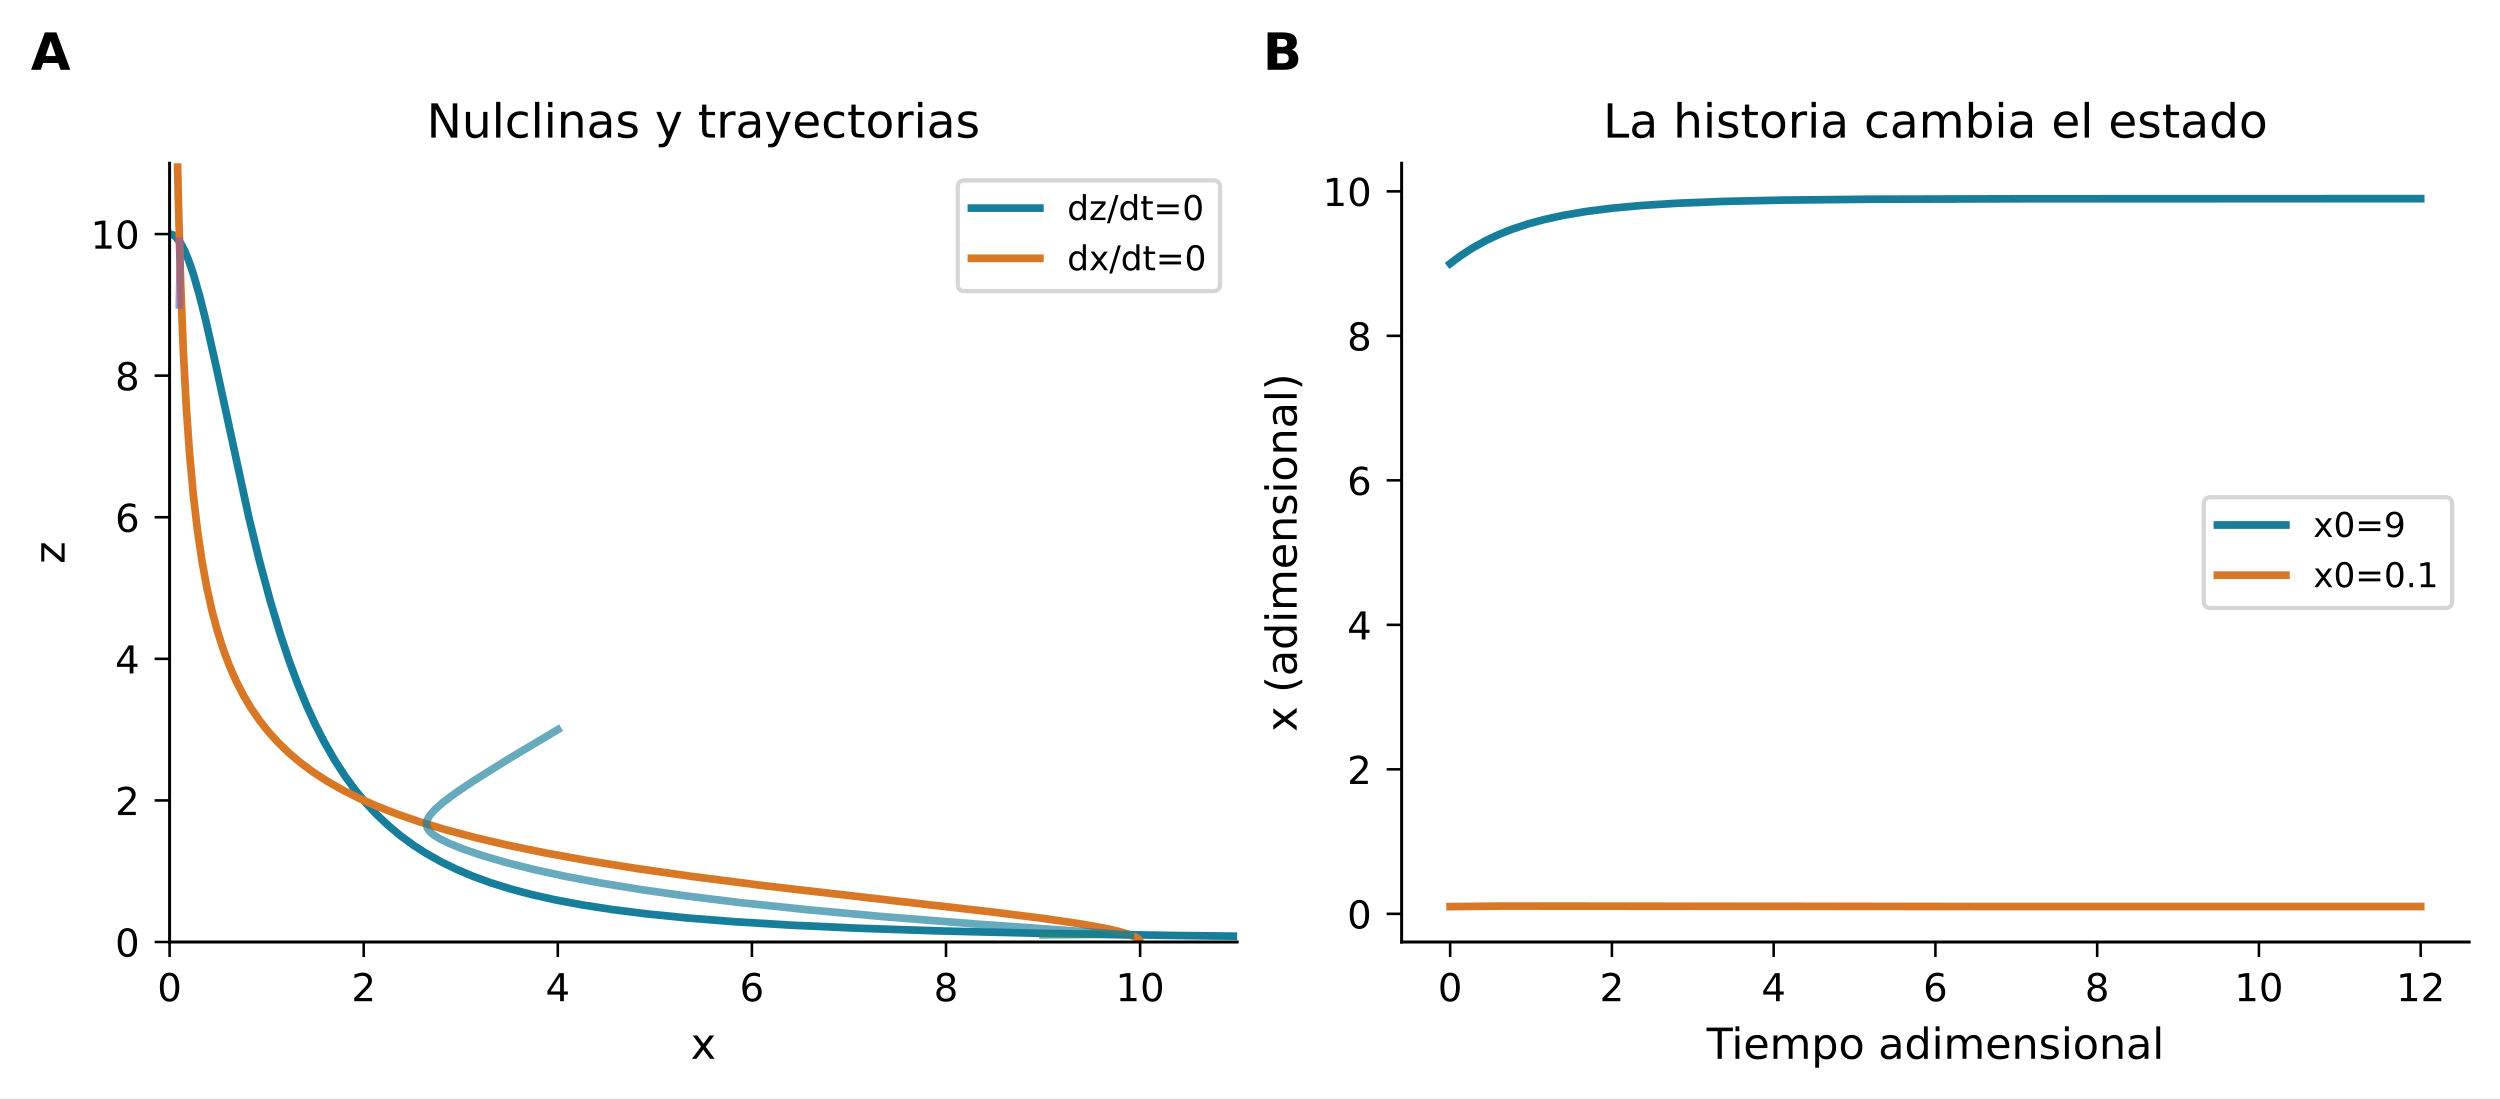
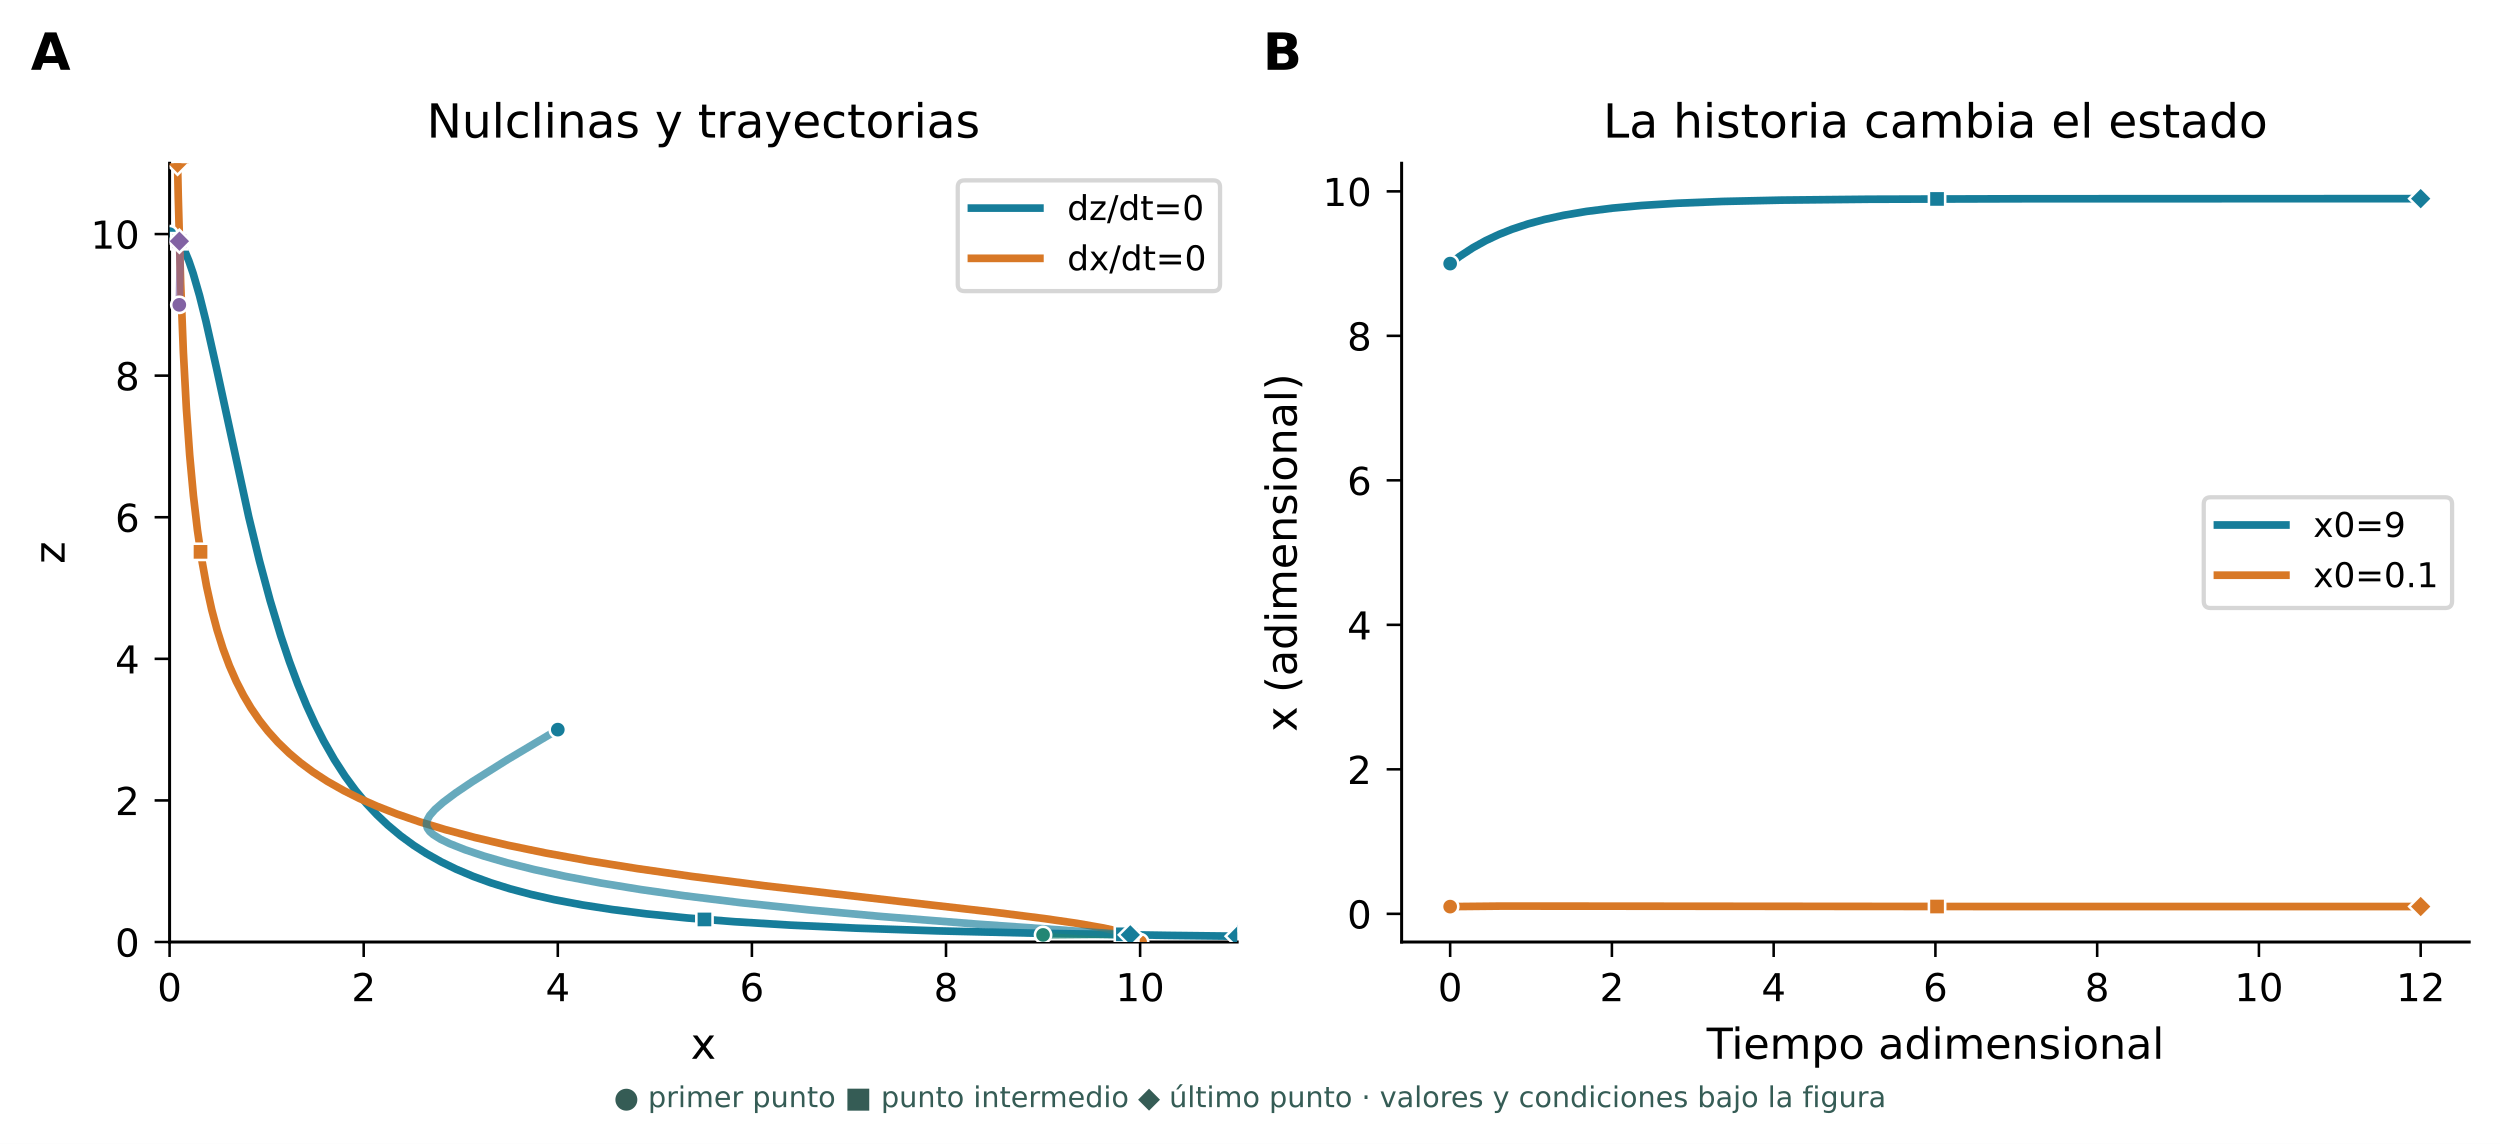
- <svg xmlns="http://www.w3.org/2000/svg" xmlns:xlink="http://www.w3.org/1999/xlink" width="584.398pt" height="256.793pt" viewBox="0 0 584.398 256.793" version="1.1">
+ <svg xmlns="http://www.w3.org/2000/svg" xmlns:xlink="http://www.w3.org/1999/xlink" width="584.398pt" height="267.396pt" viewBox="0 0 584.398 267.396" version="1.1">
  <defs>
    <style type="text/css">*{stroke-linejoin: round; stroke-linecap: butt}</style>
  </defs>
  <g id="figure_1">
    <g id="patch_1">
-       <path d="M 0 256.793  L 584.398 256.793  L 584.398 0  L 0 0  z " style="fill: #ffffff" />
+       <path d="M 0 267.396 L 584.398 267.396 L 584.398 0 L 0 0 z " style="fill: #ffffff" />
    </g>
    <g id="axes_1">
      <g id="patch_2">
-         <path d="M 39.642 220.204  L 289.198 220.204  L 289.198 38.163  L 39.642 38.163  z " style="fill: #ffffff" />
+         <path d="M 39.642 220.204 L 289.198 220.204 L 289.198 38.163 L 39.642 38.163 z " style="fill: #ffffff" />
      </g>
      <g id="matplotlib.axis_1">
        <g id="xtick_1">
          <g id="line2d_1">
            <defs>
-               <path id="md6947265e6" d="M 0 0  L 0 3.5  " style="stroke: #000000; stroke-width: 0.6" />
+               <path id="mbd26fe48e3" d="M 0 0 L 0 3.5 " style="stroke: #000000; stroke-width: 0.6" />
            </defs>
            <g>
-               <use xlink:href="#md6947265e6" x="39.642" y="220.204" style="stroke: #000000; stroke-width: 0.6" />
+               <use xlink:href="#mbd26fe48e3" x="39.642" y="220.204" style="stroke: #000000; stroke-width: 0.6" />
            </g>
          </g>
          <g id="text_1">
            <text style="font-size: 9px; font-family: 'DejaVu Sans'; text-anchor: middle" x="39.642" y="234.043" transform="rotate(-0 39.64227 234.0428)">0</text>
          </g>
        </g>
        <g id="xtick_2">
          <g id="line2d_2">
            <g>
-               <use xlink:href="#md6947265e6" x="85.016" y="220.204" style="stroke: #000000; stroke-width: 0.6" />
+               <use xlink:href="#mbd26fe48e3" x="85.016" y="220.204" style="stroke: #000000; stroke-width: 0.6" />
            </g>
          </g>
          <g id="text_2">
            <text style="font-size: 9px; font-family: 'DejaVu Sans'; text-anchor: middle" x="85.016" y="234.043" transform="rotate(-0 85.01607 234.0428)">2</text>
          </g>
        </g>
        <g id="xtick_3">
          <g id="line2d_3">
            <g>
-               <use xlink:href="#md6947265e6" x="130.39" y="220.204" style="stroke: #000000; stroke-width: 0.6" />
+               <use xlink:href="#mbd26fe48e3" x="130.39" y="220.204" style="stroke: #000000; stroke-width: 0.6" />
            </g>
          </g>
          <g id="text_3">
            <text style="font-size: 9px; font-family: 'DejaVu Sans'; text-anchor: middle" x="130.39" y="234.043" transform="rotate(-0 130.3899 234.0428)">4</text>
          </g>
        </g>
        <g id="xtick_4">
          <g id="line2d_4">
            <g>
-               <use xlink:href="#md6947265e6" x="175.764" y="220.204" style="stroke: #000000; stroke-width: 0.6" />
+               <use xlink:href="#mbd26fe48e3" x="175.764" y="220.204" style="stroke: #000000; stroke-width: 0.6" />
            </g>
          </g>
          <g id="text_4">
            <text style="font-size: 9px; font-family: 'DejaVu Sans'; text-anchor: middle" x="175.764" y="234.043" transform="rotate(-0 175.7637 234.0428)">6</text>
          </g>
        </g>
        <g id="xtick_5">
          <g id="line2d_5">
            <g>
-               <use xlink:href="#md6947265e6" x="221.137" y="220.204" style="stroke: #000000; stroke-width: 0.6" />
+               <use xlink:href="#mbd26fe48e3" x="221.137" y="220.204" style="stroke: #000000; stroke-width: 0.6" />
            </g>
          </g>
          <g id="text_5">
            <text style="font-size: 9px; font-family: 'DejaVu Sans'; text-anchor: middle" x="221.137" y="234.043" transform="rotate(-0 221.1375 234.0428)">8</text>
          </g>
        </g>
        <g id="xtick_6">
          <g id="line2d_6">
            <g>
-               <use xlink:href="#md6947265e6" x="266.511" y="220.204" style="stroke: #000000; stroke-width: 0.6" />
+               <use xlink:href="#mbd26fe48e3" x="266.511" y="220.204" style="stroke: #000000; stroke-width: 0.6" />
            </g>
          </g>
          <g id="text_6">
            <text style="font-size: 9px; font-family: 'DejaVu Sans'; text-anchor: middle" x="266.511" y="234.043" transform="rotate(-0 266.5113 234.0428)">10</text>
          </g>
        </g>
        <g id="text_7">
          <text style="font-size: 10px; font-family: 'DejaVu Sans'; text-anchor: middle" x="164.42" y="247.513" transform="rotate(-0 164.4202 247.5129)">x</text>
        </g>
      </g>
      <g id="matplotlib.axis_2">
        <g id="ytick_1">
          <g id="line2d_7">
            <defs>
-               <path id="md140870b37" d="M 0 0  L -3.5 0  " style="stroke: #000000; stroke-width: 0.6" />
+               <path id="mbf721155ee" d="M 0 0 L -3.5 0 " style="stroke: #000000; stroke-width: 0.6" />
            </defs>
            <g>
-               <use xlink:href="#md140870b37" x="39.642" y="220.204" style="stroke: #000000; stroke-width: 0.6" />
+               <use xlink:href="#mbf721155ee" x="39.642" y="220.204" style="stroke: #000000; stroke-width: 0.6" />
            </g>
          </g>
          <g id="text_8">
            <text style="font-size: 9px; font-family: 'DejaVu Sans'; text-anchor: end" x="32.642" y="223.623" transform="rotate(-0 32.64227 223.6235)">0</text>
          </g>
        </g>
        <g id="ytick_2">
          <g id="line2d_8">
            <g>
-               <use xlink:href="#md140870b37" x="39.642" y="187.106" style="stroke: #000000; stroke-width: 0.6" />
+               <use xlink:href="#mbf721155ee" x="39.642" y="187.106" style="stroke: #000000; stroke-width: 0.6" />
            </g>
          </g>
          <g id="text_9">
            <text style="font-size: 9px; font-family: 'DejaVu Sans'; text-anchor: end" x="32.642" y="190.525" transform="rotate(-0 32.64227 190.5251)">2</text>
          </g>
        </g>
        <g id="ytick_3">
          <g id="line2d_9">
            <g>
-               <use xlink:href="#md140870b37" x="39.642" y="154.007" style="stroke: #000000; stroke-width: 0.6" />
+               <use xlink:href="#mbf721155ee" x="39.642" y="154.007" style="stroke: #000000; stroke-width: 0.6" />
            </g>
          </g>
          <g id="text_10">
            <text style="font-size: 9px; font-family: 'DejaVu Sans'; text-anchor: end" x="32.642" y="157.427" transform="rotate(-0 32.64227 157.4267)">4</text>
          </g>
        </g>
        <g id="ytick_4">
          <g id="line2d_10">
            <g>
-               <use xlink:href="#md140870b37" x="39.642" y="120.909" style="stroke: #000000; stroke-width: 0.6" />
+               <use xlink:href="#mbf721155ee" x="39.642" y="120.909" style="stroke: #000000; stroke-width: 0.6" />
            </g>
          </g>
          <g id="text_11">
            <text style="font-size: 9px; font-family: 'DejaVu Sans'; text-anchor: end" x="32.642" y="124.328" transform="rotate(-0 32.64227 124.3283)">6</text>
          </g>
        </g>
        <g id="ytick_5">
          <g id="line2d_11">
            <g>
-               <use xlink:href="#md140870b37" x="39.642" y="87.811" style="stroke: #000000; stroke-width: 0.6" />
+               <use xlink:href="#mbf721155ee" x="39.642" y="87.811" style="stroke: #000000; stroke-width: 0.6" />
            </g>
          </g>
          <g id="text_12">
            <text style="font-size: 9px; font-family: 'DejaVu Sans'; text-anchor: end" x="32.642" y="91.23" transform="rotate(-0 32.64227 91.22993)">8</text>
          </g>
        </g>
        <g id="ytick_6">
          <g id="line2d_12">
            <g>
-               <use xlink:href="#md140870b37" x="39.642" y="54.712" style="stroke: #000000; stroke-width: 0.6" />
+               <use xlink:href="#mbf721155ee" x="39.642" y="54.712" style="stroke: #000000; stroke-width: 0.6" />
            </g>
          </g>
          <g id="text_13">
            <text style="font-size: 9px; font-family: 'DejaVu Sans'; text-anchor: end" x="32.642" y="58.132" transform="rotate(-0 32.64227 58.13155)">10</text>
          </g>
        </g>
        <g id="text_14">
          <text style="font-size: 10px; font-family: 'DejaVu Sans'; text-anchor: middle" x="15.11" y="129.184" transform="rotate(-90 15.11008 129.1836)">z</text>
        </g>
      </g>
      <g id="line2d_13">
-         <path d="M 39.642 54.712  L 40.142 54.793  L 40.642 55.033  L 41.143 55.433  L 42.143 56.699  L 43.143 58.561  L 44.143 60.98  L 45.144 63.903  L 46.644 69.104  L 48.144 75.091  L 50.645 86.224  L 58.146 120.825  L 60.647 131.096  L 63.148 140.389  L 65.648 148.686  L 67.649 154.635  L 69.649 160.012  L 71.649 164.863  L 73.65 169.236  L 75.65 173.178  L 78.151 177.564  L 80.651 181.424  L 83.152 184.828  L 85.653 187.837  L 88.153 190.505  L 90.654 192.876  L 93.654 195.385  L 96.655 197.581  L 99.656 199.511  L 103.156 201.479  L 106.657 203.188  L 110.658 204.879  L 114.659 206.337  L 119.16 207.747  L 124.161 209.082  L 129.662 210.321  L 136.164 211.54  L 143.165 212.62  L 151.167 213.628  L 160.669 214.586  L 171.672 215.458  L 184.675 216.251  L 200.178 216.964  L 219.182 217.603  L 242.688 218.164  L 273.195 218.657  L 289.198 218.848  L 289.198 218.848  " clip-path="url(#p665f0abd7b)" style="fill: none; stroke: #167d9a; stroke-width: 1.8; stroke-linecap: square" />
+         <path d="M 39.642 54.712 L 40.142 54.793 L 40.642 55.033 L 41.143 55.433 L 42.143 56.699 L 43.143 58.561 L 44.143 60.98 L 45.144 63.903 L 46.644 69.104 L 48.144 75.091 L 50.645 86.224 L 58.146 120.825 L 60.647 131.096 L 63.148 140.389 L 65.648 148.686 L 67.649 154.635 L 69.649 160.012 L 71.649 164.863 L 73.65 169.236 L 75.65 173.178 L 78.151 177.564 L 80.651 181.424 L 83.152 184.828 L 85.653 187.837 L 88.153 190.505 L 90.654 192.876 L 93.654 195.385 L 96.655 197.581 L 99.656 199.511 L 103.156 201.479 L 106.657 203.188 L 110.658 204.879 L 114.659 206.337 L 119.16 207.747 L 124.161 209.082 L 129.662 210.321 L 136.164 211.54 L 143.165 212.62 L 151.167 213.628 L 160.669 214.586 L 171.672 215.458 L 184.675 216.251 L 200.178 216.964 L 219.182 217.603 L 242.688 218.164 L 273.195 218.657 L 289.198 218.848 L 289.198 218.848 " clip-path="url(#pd1e0752fc0)" style="fill: none; stroke: #167d9a; stroke-width: 1.8; stroke-linecap: square" />
      </g>
      <g id="line2d_14">
-         <path d="M 266.511 220.204  L 266.401 219.839  L 266.071 219.475  L 265.523 219.11  L 263.788 218.38  L 261.235 217.65  L 257.92 216.921  L 251.674 215.826  L 244.151 214.732  L 232.652 213.273  L 210.414 210.719  L 178.844 207.071  L 161.799 204.882  L 149.059 203.058  L 137.685 201.234  L 127.616 199.41  L 118.747 197.586  L 110.953 195.762  L 104.11 193.938  L 98.096 192.114  L 92.805 190.29  L 88.138 188.466  L 84.013 186.641  L 80.357 184.817  L 76.499 182.629  L 73.136 180.44  L 70.191 178.251  L 67.6 176.062  L 64.958 173.508  L 62.66 170.955  L 60.652 168.401  L 58.653 165.482  L 56.92 162.564  L 55.232 159.281  L 53.626 155.632  L 52.125 151.62  L 50.743 147.242  L 49.486 142.499  L 48.281 137.027  L 47.162 130.825  L 46.149 123.894  L 45.21 115.868  L 44.339 106.383  L 43.565 95.439  L 42.863 82.305  L 42.234 66.254  L 41.667 45.824  L 41.502 38.163  L 41.502 38.163  " clip-path="url(#p665f0abd7b)" style="fill: none; stroke: #d87826; stroke-width: 1.8; stroke-linecap: square" />
+         <path d="M 266.511 220.204 L 266.401 219.839 L 266.071 219.475 L 265.523 219.11 L 263.788 218.38 L 261.235 217.65 L 257.92 216.921 L 251.674 215.826 L 244.151 214.732 L 232.652 213.273 L 210.414 210.719 L 178.844 207.071 L 161.799 204.882 L 149.059 203.058 L 137.685 201.234 L 127.616 199.41 L 118.747 197.586 L 110.953 195.762 L 104.11 193.938 L 98.096 192.114 L 92.805 190.29 L 88.138 188.466 L 84.013 186.641 L 80.357 184.817 L 76.499 182.629 L 73.136 180.44 L 70.191 178.251 L 67.6 176.062 L 64.958 173.508 L 62.66 170.955 L 60.652 168.401 L 58.653 165.482 L 56.92 162.564 L 55.232 159.281 L 53.626 155.632 L 52.125 151.62 L 50.743 147.242 L 49.486 142.499 L 48.281 137.027 L 47.162 130.825 L 46.149 123.894 L 45.21 115.868 L 44.339 106.383 L 43.565 95.439 L 42.863 82.305 L 42.234 66.254 L 41.667 45.824 L 41.502 38.163 L 41.502 38.163 " clip-path="url(#pd1e0752fc0)" style="fill: none; stroke: #d87826; stroke-width: 1.8; stroke-linecap: square" />
      </g>
      <g id="line2d_15">
-         <path d="M 243.824 218.549  L 257.916 218.418  L 264.219 218.532  L 264.219 218.532  " clip-path="url(#p665f0abd7b)" style="fill: none; stroke: #238674; stroke-opacity: 0.65; stroke-width: 1.8; stroke-linecap: square" />
+         <path d="M 243.824 218.549 L 257.916 218.418 L 264.219 218.532 L 264.219 218.532 " clip-path="url(#pd1e0752fc0)" style="fill: none; stroke: #238674; stroke-opacity: 0.65; stroke-width: 1.8; stroke-linecap: square" />
      </g>
      <g id="line2d_16">
-         <path d="M 41.911 71.261  L 42.092 62.321  L 41.99 57.077  L 41.934 56.384  L 41.934 56.384  " clip-path="url(#p665f0abd7b)" style="fill: none; stroke: #8262a3; stroke-opacity: 0.65; stroke-width: 1.8; stroke-linecap: square" />
+         <path d="M 41.911 71.261 L 42.092 62.321 L 41.99 57.077 L 41.934 56.384 L 41.934 56.384 " clip-path="url(#pd1e0752fc0)" style="fill: none; stroke: #8262a3; stroke-opacity: 0.65; stroke-width: 1.8; stroke-linecap: square" />
      </g>
      <g id="line2d_17">
-         <path d="M 130.39 170.557  L 118.661 177.546  L 110.382 182.741  L 106.471 185.39  L 103.629 187.517  L 101.678 189.225  L 100.457 190.612  L 99.825 191.759  L 99.67 192.733  L 99.902 193.59  L 100.454 194.369  L 101.279 195.101  L 102.959 196.158  L 105.121 197.207  L 108.721 198.638  L 113.166 200.129  L 118.522 201.678  L 124.86 203.268  L 132.228 204.869  L 140.617 206.446  L 149.935 207.964  L 159.992 209.392  L 173.175 211.013  L 189.026 212.686  L 206.219 214.256  L 228.011 215.993  L 256.109 217.974  L 264.219 218.532  L 264.219 218.532  " clip-path="url(#p665f0abd7b)" style="fill: none; stroke: #167d9a; stroke-opacity: 0.65; stroke-width: 1.8; stroke-linecap: square" />
+         <path d="M 130.39 170.557 L 118.661 177.546 L 110.382 182.741 L 106.471 185.39 L 103.629 187.517 L 101.678 189.225 L 100.457 190.612 L 99.825 191.759 L 99.67 192.733 L 99.902 193.59 L 100.454 194.369 L 101.279 195.101 L 102.959 196.158 L 105.121 197.207 L 108.721 198.638 L 113.166 200.129 L 118.522 201.678 L 124.86 203.268 L 132.228 204.869 L 140.617 206.446 L 149.935 207.964 L 159.992 209.392 L 173.175 211.013 L 189.026 212.686 L 206.219 214.256 L 228.011 215.993 L 256.109 217.974 L 264.219 218.532 L 264.219 218.532 " clip-path="url(#pd1e0752fc0)" style="fill: none; stroke: #167d9a; stroke-opacity: 0.65; stroke-width: 1.8; stroke-linecap: square" />
      </g>
      <g id="patch_3">
-         <path d="M 39.642 220.204  L 39.642 38.163  " style="fill: none; stroke: #000000; stroke-width: 0.7; stroke-linejoin: miter; stroke-linecap: square" />
+         <path d="M 39.642 220.204 L 39.642 38.163 " style="fill: none; stroke: #000000; stroke-width: 0.7; stroke-linejoin: miter; stroke-linecap: square" />
      </g>
      <g id="patch_4">
-         <path d="M 39.642 220.204  L 289.198 220.204  " style="fill: none; stroke: #000000; stroke-width: 0.7; stroke-linejoin: miter; stroke-linecap: square" />
+         <path d="M 39.642 220.204 L 289.198 220.204 " style="fill: none; stroke: #000000; stroke-width: 0.7; stroke-linejoin: miter; stroke-linecap: square" />
      </g>
      <g id="text_15">
        <text style="font-weight: 700; font-size: 12px; font-family: 'DejaVu Sans'; text-anchor: start" x="7.2" y="16.318" transform="rotate(-0 7.2 16.31812)">A</text>
      </g>
      <g id="text_16">
        <text style="font-size: 11px; font-family: 'DejaVu Sans'; text-anchor: middle" x="164.42" y="32.163" transform="rotate(-0 164.4202 32.16306)">Nulclinas y trayectorias</text>
      </g>
      <g id="legend_1">
        <g id="patch_5">
-           <path d="M 225.481 68.048  L 283.598 68.048  Q 285.198 68.048 285.198 66.448  L 285.198 43.763  Q 285.198 42.163 283.598 42.163  L 225.481 42.163  Q 223.881 42.163 223.881 43.763  L 223.881 66.448  Q 223.881 68.048 225.481 68.048  z " style="fill: #ffffff; opacity: 0.8; stroke: #cccccc; stroke-linejoin: miter" />
+           <path d="M 225.481 68.048 L 283.598 68.048 Q 285.198 68.048 285.198 66.448 L 285.198 43.763 Q 285.198 42.163 283.598 42.163 L 225.481 42.163 Q 223.881 42.163 223.881 43.763 L 223.881 66.448 Q 223.881 68.048 225.481 68.048 z " style="fill: #ffffff; opacity: 0.8; stroke: #cccccc; stroke-linejoin: miter" />
        </g>
        <g id="line2d_18">
-           <path d="M 227.081 48.642  L 235.081 48.642  L 243.081 48.642  " style="fill: none; stroke: #167d9a; stroke-width: 1.8; stroke-linecap: square" />
+           <path d="M 227.081 48.642 L 235.081 48.642 L 243.081 48.642 " style="fill: none; stroke: #167d9a; stroke-width: 1.8; stroke-linecap: square" />
        </g>
        <g id="text_17">
          <text style="font-size: 8px; font-family: 'DejaVu Sans'; text-anchor: start" x="249.481" y="51.442" transform="rotate(-0 249.4807 51.44181)">dz/dt=0</text>
        </g>
        <g id="line2d_19">
-           <path d="M 227.081 60.384  L 235.081 60.384  L 243.081 60.384  " style="fill: none; stroke: #d87826; stroke-width: 1.8; stroke-linecap: square" />
+           <path d="M 227.081 60.384 L 235.081 60.384 L 243.081 60.384 " style="fill: none; stroke: #d87826; stroke-width: 1.8; stroke-linecap: square" />
        </g>
        <g id="text_18">
          <text style="font-size: 8px; font-family: 'DejaVu Sans'; text-anchor: start" x="249.481" y="63.184" transform="rotate(-0 249.4807 63.18431)">dx/dt=0</text>
+         </g>
+       </g>
+       <g id="line2d_20">
+         <defs>
+           <path id="mf3b64e274a" d="M 0 1.9 C 0.504 1.9 0.987 1.7 1.344 1.344 C 1.7 0.987 1.9 0.504 1.9 0 C 1.9 -0.504 1.7 -0.987 1.344 -1.344 C 0.987 -1.7 0.504 -1.9 0 -1.9 C -0.504 -1.9 -0.987 -1.7 -1.344 -1.344 C -1.7 -0.987 -1.9 -0.504 -1.9 0 C -1.9 0.504 -1.7 0.987 -1.344 1.344 C -0.987 1.7 -0.504 1.9 0 1.9 z " style="stroke: #ffffff; stroke-width: 0.6" />
+         </defs>
+         <g clip-path="url(#pd1e0752fc0)">
+           <use xlink:href="#mf3b64e274a" x="39.642" y="54.712" style="fill: #167d9a; stroke: #ffffff; stroke-width: 0.6" />
+         </g>
+       </g>
+       <g id="line2d_21">
+         <defs>
+           <path id="me448928830" d="M -1.9 1.9 L 1.9 1.9 L 1.9 -1.9 L -1.9 -1.9 z " style="stroke: #ffffff; stroke-width: 0.6; stroke-linejoin: miter" />
+         </defs>
+         <g clip-path="url(#pd1e0752fc0)">
+           <use xlink:href="#me448928830" x="164.67" y="214.929" style="fill: #167d9a; stroke: #ffffff; stroke-width: 0.6; stroke-linejoin: miter" />
+         </g>
+       </g>
+       <g id="line2d_22">
+         <defs>
+           <path id="md1f95603b8" d="M 0 2.687 L 2.687 0 L 0 -2.687 L -2.687 0 z " style="stroke: #ffffff; stroke-width: 0.6; stroke-linejoin: miter" />
+         </defs>
+         <g clip-path="url(#pd1e0752fc0)">
+           <use xlink:href="#md1f95603b8" x="289.198" y="218.848" style="fill: #167d9a; stroke: #ffffff; stroke-width: 0.6; stroke-linejoin: miter" />
+         </g>
+       </g>
+       <g id="line2d_23">
+         <defs>
+           <path id="m3a144bd558" d="M 0 1.9 C 0.504 1.9 0.987 1.7 1.344 1.344 C 1.7 0.987 1.9 0.504 1.9 0 C 1.9 -0.504 1.7 -0.987 1.344 -1.344 C 0.987 -1.7 0.504 -1.9 0 -1.9 C -0.504 -1.9 -0.987 -1.7 -1.344 -1.344 C -1.7 -0.987 -1.9 -0.504 -1.9 0 C -1.9 0.504 -1.7 0.987 -1.344 1.344 C -0.987 1.7 -0.504 1.9 0 1.9 z " style="stroke: #ffffff; stroke-width: 0.6" />
+         </defs>
+         <g clip-path="url(#pd1e0752fc0)">
+           <use xlink:href="#m3a144bd558" x="266.511" y="220.204" style="fill: #d87826; stroke: #ffffff; stroke-width: 0.6" />
+         </g>
+       </g>
+       <g id="line2d_24">
+         <defs>
+           <path id="m8aad75ebc6" d="M -1.9 1.9 L 1.9 1.9 L 1.9 -1.9 L -1.9 -1.9 z " style="stroke: #ffffff; stroke-width: 0.6; stroke-linejoin: miter" />
+         </defs>
+         <g clip-path="url(#pd1e0752fc0)">
+           <use xlink:href="#m8aad75ebc6" x="46.874" y="129.001" style="fill: #d87826; stroke: #ffffff; stroke-width: 0.6; stroke-linejoin: miter" />
+         </g>
+       </g>
+       <g id="line2d_25">
+         <defs>
+           <path id="m7c8cf1428e" d="M 0 2.687 L 2.687 0 L 0 -2.687 L -2.687 0 z " style="stroke: #ffffff; stroke-width: 0.6; stroke-linejoin: miter" />
+         </defs>
+         <g clip-path="url(#pd1e0752fc0)">
+           <use xlink:href="#m7c8cf1428e" x="41.502" y="38.163" style="fill: #d87826; stroke: #ffffff; stroke-width: 0.6; stroke-linejoin: miter" />
+         </g>
+       </g>
+       <g id="line2d_26">
+         <defs>
+           <path id="mbf42ef3d79" d="M 0 1.9 C 0.504 1.9 0.987 1.7 1.344 1.344 C 1.7 0.987 1.9 0.504 1.9 0 C 1.9 -0.504 1.7 -0.987 1.344 -1.344 C 0.987 -1.7 0.504 -1.9 0 -1.9 C -0.504 -1.9 -0.987 -1.7 -1.344 -1.344 C -1.7 -0.987 -1.9 -0.504 -1.9 0 C -1.9 0.504 -1.7 0.987 -1.344 1.344 C -0.987 1.7 -0.504 1.9 0 1.9 z " style="stroke: #ffffff; stroke-width: 0.6" />
+         </defs>
+         <g clip-path="url(#pd1e0752fc0)">
+           <use xlink:href="#mbf42ef3d79" x="243.824" y="218.549" style="fill: #238674; stroke: #ffffff; stroke-width: 0.6" />
+         </g>
+       </g>
+       <g id="line2d_27">
+         <defs>
+           <path id="m99923e56b7" d="M -1.9 1.9 L 1.9 1.9 L 1.9 -1.9 L -1.9 -1.9 z " style="stroke: #ffffff; stroke-width: 0.6; stroke-linejoin: miter" />
+         </defs>
+         <g clip-path="url(#pd1e0752fc0)">
+           <use xlink:href="#m99923e56b7" x="264.216" y="218.532" style="fill: #238674; stroke: #ffffff; stroke-width: 0.6; stroke-linejoin: miter" />
+         </g>
+       </g>
+       <g id="line2d_28">
+         <defs>
+           <path id="m031dfda914" d="M 0 2.687 L 2.687 0 L 0 -2.687 L -2.687 0 z " style="stroke: #ffffff; stroke-width: 0.6; stroke-linejoin: miter" />
+         </defs>
+         <g clip-path="url(#pd1e0752fc0)">
+           <use xlink:href="#m031dfda914" x="264.219" y="218.532" style="fill: #238674; stroke: #ffffff; stroke-width: 0.6; stroke-linejoin: miter" />
+         </g>
+       </g>
+       <g id="line2d_29">
+         <defs>
+           <path id="m571529c300" d="M 0 1.9 C 0.504 1.9 0.987 1.7 1.344 1.344 C 1.7 0.987 1.9 0.504 1.9 0 C 1.9 -0.504 1.7 -0.987 1.344 -1.344 C 0.987 -1.7 0.504 -1.9 0 -1.9 C -0.504 -1.9 -0.987 -1.7 -1.344 -1.344 C -1.7 -0.987 -1.9 -0.504 -1.9 0 C -1.9 0.504 -1.7 0.987 -1.344 1.344 C -0.987 1.7 -0.504 1.9 0 1.9 z " style="stroke: #ffffff; stroke-width: 0.6" />
+         </defs>
+         <g clip-path="url(#pd1e0752fc0)">
+           <use xlink:href="#m571529c300" x="41.911" y="71.261" style="fill: #8262a3; stroke: #ffffff; stroke-width: 0.6" />
+         </g>
+       </g>
+       <g id="line2d_30">
+         <defs>
+           <path id="m0d84049f30" d="M -1.9 1.9 L 1.9 1.9 L 1.9 -1.9 L -1.9 -1.9 z " style="stroke: #ffffff; stroke-width: 0.6; stroke-linejoin: miter" />
+         </defs>
+         <g clip-path="url(#pd1e0752fc0)">
+           <use xlink:href="#m0d84049f30" x="41.934" y="56.387" style="fill: #8262a3; stroke: #ffffff; stroke-width: 0.6; stroke-linejoin: miter" />
+         </g>
+       </g>
+       <g id="line2d_31">
+         <defs>
+           <path id="m3442369697" d="M 0 2.687 L 2.687 0 L 0 -2.687 L -2.687 0 z " style="stroke: #ffffff; stroke-width: 0.6; stroke-linejoin: miter" />
+         </defs>
+         <g clip-path="url(#pd1e0752fc0)">
+           <use xlink:href="#m3442369697" x="41.934" y="56.384" style="fill: #8262a3; stroke: #ffffff; stroke-width: 0.6; stroke-linejoin: miter" />
+         </g>
+       </g>
+       <g id="line2d_32">
+         <g clip-path="url(#pd1e0752fc0)">
+           <use xlink:href="#mf3b64e274a" x="130.39" y="170.557" style="fill: #167d9a; stroke: #ffffff; stroke-width: 0.6" />
+         </g>
+       </g>
+       <g id="line2d_33">
+         <g clip-path="url(#pd1e0752fc0)">
+           <use xlink:href="#me448928830" x="262.486" y="218.41" style="fill: #167d9a; stroke: #ffffff; stroke-width: 0.6; stroke-linejoin: miter" />
+         </g>
+       </g>
+       <g id="line2d_34">
+         <g clip-path="url(#pd1e0752fc0)">
+           <use xlink:href="#md1f95603b8" x="264.219" y="218.532" style="fill: #167d9a; stroke: #ffffff; stroke-width: 0.6; stroke-linejoin: miter" />
        </g>
      </g>
    </g>
    <g id="axes_2">
      <g id="patch_6">
-         <path d="M 327.642 220.204  L 577.198 220.204  L 577.198 38.163  L 327.642 38.163  z " style="fill: #ffffff" />
+         <path d="M 327.642 220.204 L 577.198 220.204 L 577.198 38.163 L 327.642 38.163 z " style="fill: #ffffff" />
      </g>
      <g id="matplotlib.axis_3">
        <g id="xtick_7">
-           <g id="line2d_20">
-             <g>
-               <use xlink:href="#md6947265e6" x="338.986" y="220.204" style="stroke: #000000; stroke-width: 0.6" />
+           <g id="line2d_35">
+             <g>
+               <use xlink:href="#mbd26fe48e3" x="338.986" y="220.204" style="stroke: #000000; stroke-width: 0.6" />
            </g>
          </g>
          <g id="text_19">
            <text style="font-size: 9px; font-family: 'DejaVu Sans'; text-anchor: middle" x="338.986" y="234.043" transform="rotate(-0 338.9857 234.0428)">0</text>
          </g>
        </g>
        <g id="xtick_8">
-           <g id="line2d_21">
-             <g>
-               <use xlink:href="#md6947265e6" x="376.797" y="220.204" style="stroke: #000000; stroke-width: 0.6" />
+           <g id="line2d_36">
+             <g>
+               <use xlink:href="#mbd26fe48e3" x="376.797" y="220.204" style="stroke: #000000; stroke-width: 0.6" />
            </g>
          </g>
          <g id="text_20">
            <text style="font-size: 9px; font-family: 'DejaVu Sans'; text-anchor: middle" x="376.797" y="234.043" transform="rotate(-0 376.7972 234.0428)">2</text>
          </g>
        </g>
        <g id="xtick_9">
-           <g id="line2d_22">
-             <g>
-               <use xlink:href="#md6947265e6" x="414.609" y="220.204" style="stroke: #000000; stroke-width: 0.6" />
+           <g id="line2d_37">
+             <g>
+               <use xlink:href="#mbd26fe48e3" x="414.609" y="220.204" style="stroke: #000000; stroke-width: 0.6" />
            </g>
          </g>
          <g id="text_21">
            <text style="font-size: 9px; font-family: 'DejaVu Sans'; text-anchor: middle" x="414.609" y="234.043" transform="rotate(-0 414.6087 234.0428)">4</text>
          </g>
        </g>
        <g id="xtick_10">
-           <g id="line2d_23">
-             <g>
-               <use xlink:href="#md6947265e6" x="452.42" y="220.204" style="stroke: #000000; stroke-width: 0.6" />
+           <g id="line2d_38">
+             <g>
+               <use xlink:href="#mbd26fe48e3" x="452.42" y="220.204" style="stroke: #000000; stroke-width: 0.6" />
            </g>
          </g>
          <g id="text_22">
            <text style="font-size: 9px; font-family: 'DejaVu Sans'; text-anchor: middle" x="452.42" y="234.043" transform="rotate(-0 452.4202 234.0428)">6</text>
          </g>
        </g>
        <g id="xtick_11">
-           <g id="line2d_24">
-             <g>
-               <use xlink:href="#md6947265e6" x="490.232" y="220.204" style="stroke: #000000; stroke-width: 0.6" />
+           <g id="line2d_39">
+             <g>
+               <use xlink:href="#mbd26fe48e3" x="490.232" y="220.204" style="stroke: #000000; stroke-width: 0.6" />
            </g>
          </g>
          <g id="text_23">
            <text style="font-size: 9px; font-family: 'DejaVu Sans'; text-anchor: middle" x="490.232" y="234.043" transform="rotate(-0 490.2317 234.0428)">8</text>
          </g>
        </g>
        <g id="xtick_12">
-           <g id="line2d_25">
-             <g>
-               <use xlink:href="#md6947265e6" x="528.043" y="220.204" style="stroke: #000000; stroke-width: 0.6" />
+           <g id="line2d_40">
+             <g>
+               <use xlink:href="#mbd26fe48e3" x="528.043" y="220.204" style="stroke: #000000; stroke-width: 0.6" />
            </g>
          </g>
          <g id="text_24">
            <text style="font-size: 9px; font-family: 'DejaVu Sans'; text-anchor: middle" x="528.043" y="234.043" transform="rotate(-0 528.0432 234.0428)">10</text>
          </g>
        </g>
        <g id="xtick_13">
-           <g id="line2d_26">
-             <g>
-               <use xlink:href="#md6947265e6" x="565.855" y="220.204" style="stroke: #000000; stroke-width: 0.6" />
+           <g id="line2d_41">
+             <g>
+               <use xlink:href="#mbd26fe48e3" x="565.855" y="220.204" style="stroke: #000000; stroke-width: 0.6" />
            </g>
          </g>
          <g id="text_25">
            <text style="font-size: 9px; font-family: 'DejaVu Sans'; text-anchor: middle" x="565.855" y="234.043" transform="rotate(-0 565.8547 234.0428)">12</text>
          </g>
        </g>
        <g id="text_26">
          <text style="font-size: 10px; font-family: 'DejaVu Sans'; text-anchor: middle" x="452.42" y="247.513" transform="rotate(-0 452.4202 247.5129)">Tiempo adimensional</text>
        </g>
      </g>
      <g id="matplotlib.axis_4">
        <g id="ytick_7">
-           <g id="line2d_27">
-             <g>
-               <use xlink:href="#md140870b37" x="327.642" y="213.618" style="stroke: #000000; stroke-width: 0.6" />
+           <g id="line2d_42">
+             <g>
+               <use xlink:href="#mbf721155ee" x="327.642" y="213.618" style="stroke: #000000; stroke-width: 0.6" />
            </g>
          </g>
          <g id="text_27">
            <text style="font-size: 9px; font-family: 'DejaVu Sans'; text-anchor: end" x="320.642" y="217.038" transform="rotate(-0 320.6423 217.0377)">0</text>
          </g>
        </g>
        <g id="ytick_8">
-           <g id="line2d_28">
-             <g>
-               <use xlink:href="#md140870b37" x="327.642" y="179.841" style="stroke: #000000; stroke-width: 0.6" />
+           <g id="line2d_43">
+             <g>
+               <use xlink:href="#mbf721155ee" x="327.642" y="179.841" style="stroke: #000000; stroke-width: 0.6" />
            </g>
          </g>
          <g id="text_28">
            <text style="font-size: 9px; font-family: 'DejaVu Sans'; text-anchor: end" x="320.642" y="183.26" transform="rotate(-0 320.6423 183.2602)">2</text>
          </g>
        </g>
        <g id="ytick_9">
-           <g id="line2d_29">
-             <g>
-               <use xlink:href="#md140870b37" x="327.642" y="146.063" style="stroke: #000000; stroke-width: 0.6" />
+           <g id="line2d_44">
+             <g>
+               <use xlink:href="#mbf721155ee" x="327.642" y="146.063" style="stroke: #000000; stroke-width: 0.6" />
            </g>
          </g>
          <g id="text_29">
            <text style="font-size: 9px; font-family: 'DejaVu Sans'; text-anchor: end" x="320.642" y="149.483" transform="rotate(-0 320.6423 149.4828)">4</text>
          </g>
        </g>
        <g id="ytick_10">
-           <g id="line2d_30">
-             <g>
-               <use xlink:href="#md140870b37" x="327.642" y="112.286" style="stroke: #000000; stroke-width: 0.6" />
+           <g id="line2d_45">
+             <g>
+               <use xlink:href="#mbf721155ee" x="327.642" y="112.286" style="stroke: #000000; stroke-width: 0.6" />
            </g>
          </g>
          <g id="text_30">
            <text style="font-size: 9px; font-family: 'DejaVu Sans'; text-anchor: end" x="320.642" y="115.705" transform="rotate(-0 320.6423 115.7053)">6</text>
          </g>
        </g>
        <g id="ytick_11">
-           <g id="line2d_31">
-             <g>
-               <use xlink:href="#md140870b37" x="327.642" y="78.508" style="stroke: #000000; stroke-width: 0.6" />
+           <g id="line2d_46">
+             <g>
+               <use xlink:href="#mbf721155ee" x="327.642" y="78.508" style="stroke: #000000; stroke-width: 0.6" />
            </g>
          </g>
          <g id="text_31">
            <text style="font-size: 9px; font-family: 'DejaVu Sans'; text-anchor: end" x="320.642" y="81.928" transform="rotate(-0 320.6423 81.9278)">8</text>
          </g>
        </g>
        <g id="ytick_12">
-           <g id="line2d_32">
-             <g>
-               <use xlink:href="#md140870b37" x="327.642" y="44.731" style="stroke: #000000; stroke-width: 0.6" />
+           <g id="line2d_47">
+             <g>
+               <use xlink:href="#mbf721155ee" x="327.642" y="44.731" style="stroke: #000000; stroke-width: 0.6" />
            </g>
          </g>
          <g id="text_32">
            <text style="font-size: 9px; font-family: 'DejaVu Sans'; text-anchor: end" x="320.642" y="48.15" transform="rotate(-0 320.6423 48.15031)">10</text>
          </g>
        </g>
        <g id="text_33">
          <text style="font-size: 10px; font-family: 'DejaVu Sans'; text-anchor: middle" x="303.11" y="129.184" transform="rotate(-90 303.1101 129.1836)">x (adimensional)</text>
        </g>
      </g>
-       <g id="line2d_33">
-         <path d="M 338.986 61.62  L 341.262 59.898  L 344.297 57.915  L 347.332 56.235  L 350.367 54.811  L 353.402 53.602  L 357.196 52.342  L 360.99 51.312  L 365.542 50.319  L 370.854 49.421  L 376.924 48.654  L 383.753 48.031  L 392.099 47.508  L 402.721 47.088  L 416.379 46.784  L 436.866 46.575  L 473.286 46.465  L 565.855 46.438  L 565.855 46.438  " clip-path="url(#pe8d1157ad4)" style="fill: none; stroke: #167d9a; stroke-width: 1.8; stroke-linecap: square" />
-       </g>
-       <g id="line2d_34">
-         <path d="M 338.986 211.93  L 351.126 211.806  L 377.682 211.826  L 464.181 211.909  L 565.855 211.912  L 565.855 211.912  " clip-path="url(#pe8d1157ad4)" style="fill: none; stroke: #d87826; stroke-width: 1.8; stroke-linecap: square" />
+       <g id="line2d_48">
+         <path d="M 338.986 61.62 L 341.262 59.898 L 344.297 57.915 L 347.332 56.235 L 350.367 54.811 L 353.402 53.602 L 357.196 52.342 L 360.99 51.312 L 365.542 50.319 L 370.854 49.421 L 376.924 48.654 L 383.753 48.031 L 392.099 47.508 L 402.721 47.088 L 416.379 46.784 L 436.866 46.575 L 473.286 46.465 L 565.855 46.438 L 565.855 46.438 " clip-path="url(#pe86153452e)" style="fill: none; stroke: #167d9a; stroke-width: 1.8; stroke-linecap: square" />
+       </g>
+       <g id="line2d_49">
+         <path d="M 338.986 211.93 L 351.126 211.806 L 377.682 211.826 L 464.181 211.909 L 565.855 211.912 L 565.855 211.912 " clip-path="url(#pe86153452e)" style="fill: none; stroke: #d87826; stroke-width: 1.8; stroke-linecap: square" />
      </g>
      <g id="patch_7">
-         <path d="M 327.642 220.204  L 327.642 38.163  " style="fill: none; stroke: #000000; stroke-width: 0.7; stroke-linejoin: miter; stroke-linecap: square" />
+         <path d="M 327.642 220.204 L 327.642 38.163 " style="fill: none; stroke: #000000; stroke-width: 0.7; stroke-linejoin: miter; stroke-linecap: square" />
      </g>
      <g id="patch_8">
-         <path d="M 327.642 220.204  L 577.198 220.204  " style="fill: none; stroke: #000000; stroke-width: 0.7; stroke-linejoin: miter; stroke-linecap: square" />
+         <path d="M 327.642 220.204 L 577.198 220.204 " style="fill: none; stroke: #000000; stroke-width: 0.7; stroke-linejoin: miter; stroke-linecap: square" />
      </g>
      <g id="text_34">
        <text style="font-weight: 700; font-size: 12px; font-family: 'DejaVu Sans'; text-anchor: start" x="295.2" y="16.318" transform="rotate(-0 295.2 16.31812)">B</text>
      </g>
      <g id="text_35">
        <text style="font-size: 11px; font-family: 'DejaVu Sans'; text-anchor: middle" x="452.42" y="32.163" transform="rotate(-0 452.4202 32.16306)">La historia cambia el estado</text>
      </g>
      <g id="legend_2">
        <g id="patch_9">
-           <path d="M 516.747 142.126  L 571.598 142.126  Q 573.198 142.126 573.198 140.526  L 573.198 117.841  Q 573.198 116.241 571.598 116.241  L 516.747 116.241  Q 515.147 116.241 515.147 117.841  L 515.147 140.526  Q 515.147 142.126 516.747 142.126  z " style="fill: #ffffff; opacity: 0.8; stroke: #cccccc; stroke-linejoin: miter" />
-         </g>
-         <g id="line2d_35">
-           <path d="M 518.347 122.72  L 526.347 122.72  L 534.347 122.72  " style="fill: none; stroke: #167d9a; stroke-width: 1.8; stroke-linecap: square" />
+           <path d="M 516.747 142.126 L 571.598 142.126 Q 573.198 142.126 573.198 140.526 L 573.198 117.841 Q 573.198 116.241 571.598 116.241 L 516.747 116.241 Q 515.147 116.241 515.147 117.841 L 515.147 140.526 Q 515.147 142.126 516.747 142.126 z " style="fill: #ffffff; opacity: 0.8; stroke: #cccccc; stroke-linejoin: miter" />
+         </g>
+         <g id="line2d_50">
+           <path d="M 518.347 122.72 L 526.347 122.72 L 534.347 122.72 " style="fill: none; stroke: #167d9a; stroke-width: 1.8; stroke-linecap: square" />
        </g>
        <g id="text_36">
          <text style="font-size: 8px; font-family: 'DejaVu Sans'; text-anchor: start" x="540.747" y="125.52" transform="rotate(-0 540.7469 125.5199)">x0=9</text>
        </g>
-         <g id="line2d_36">
-           <path d="M 518.347 134.462  L 526.347 134.462  L 534.347 134.462  " style="fill: none; stroke: #d87826; stroke-width: 1.8; stroke-linecap: square" />
+         <g id="line2d_51">
+           <path d="M 518.347 134.462 L 526.347 134.462 L 534.347 134.462 " style="fill: none; stroke: #d87826; stroke-width: 1.8; stroke-linecap: square" />
        </g>
        <g id="text_37">
          <text style="font-size: 8px; font-family: 'DejaVu Sans'; text-anchor: start" x="540.747" y="137.262" transform="rotate(-0 540.7469 137.2624)">x0=0.1</text>
        </g>
      </g>
+       <g id="line2d_52">
+         <g clip-path="url(#pe86153452e)">
+           <use xlink:href="#mf3b64e274a" x="338.986" y="61.62" style="fill: #167d9a; stroke: #ffffff; stroke-width: 0.6" />
+         </g>
+       </g>
+       <g id="line2d_53">
+         <g clip-path="url(#pe86153452e)">
+           <use xlink:href="#me448928830" x="452.8" y="46.505" style="fill: #167d9a; stroke: #ffffff; stroke-width: 0.6; stroke-linejoin: miter" />
+         </g>
+       </g>
+       <g id="line2d_54">
+         <g clip-path="url(#pe86153452e)">
+           <use xlink:href="#md1f95603b8" x="565.855" y="46.438" style="fill: #167d9a; stroke: #ffffff; stroke-width: 0.6; stroke-linejoin: miter" />
+         </g>
+       </g>
+       <g id="line2d_55">
+         <g clip-path="url(#pe86153452e)">
+           <use xlink:href="#m3a144bd558" x="338.986" y="211.93" style="fill: #d87826; stroke: #ffffff; stroke-width: 0.6" />
+         </g>
+       </g>
+       <g id="line2d_56">
+         <g clip-path="url(#pe86153452e)">
+           <use xlink:href="#m8aad75ebc6" x="452.8" y="211.907" style="fill: #d87826; stroke: #ffffff; stroke-width: 0.6; stroke-linejoin: miter" />
+         </g>
+       </g>
+       <g id="line2d_57">
+         <g clip-path="url(#pe86153452e)">
+           <use xlink:href="#m7c8cf1428e" x="565.855" y="211.912" style="fill: #d87826; stroke: #ffffff; stroke-width: 0.6; stroke-linejoin: miter" />
+         </g>
+       </g>
+     </g>
+     <g id="text_38">
+       <text style="font-size: 6.7px; font-family: 'DejaVu Sans'; text-anchor: middle; fill: #355c55" x="292.198" y="258.803" transform="rotate(-0 292.1984 258.8028)">● primer punto   ■ punto intermedio   ◆ último punto · valores y condiciones bajo la figura</text>
    </g>
  </g>
  <defs>
-     <clipPath id="p665f0abd7b">
+     <clipPath id="pd1e0752fc0">
      <rect x="39.642" y="38.163" width="249.556" height="182.041" />
    </clipPath>
-     <clipPath id="pe8d1157ad4">
+     <clipPath id="pe86153452e">
      <rect x="327.642" y="38.163" width="249.556" height="182.041" />
    </clipPath>
  </defs>
</svg>
